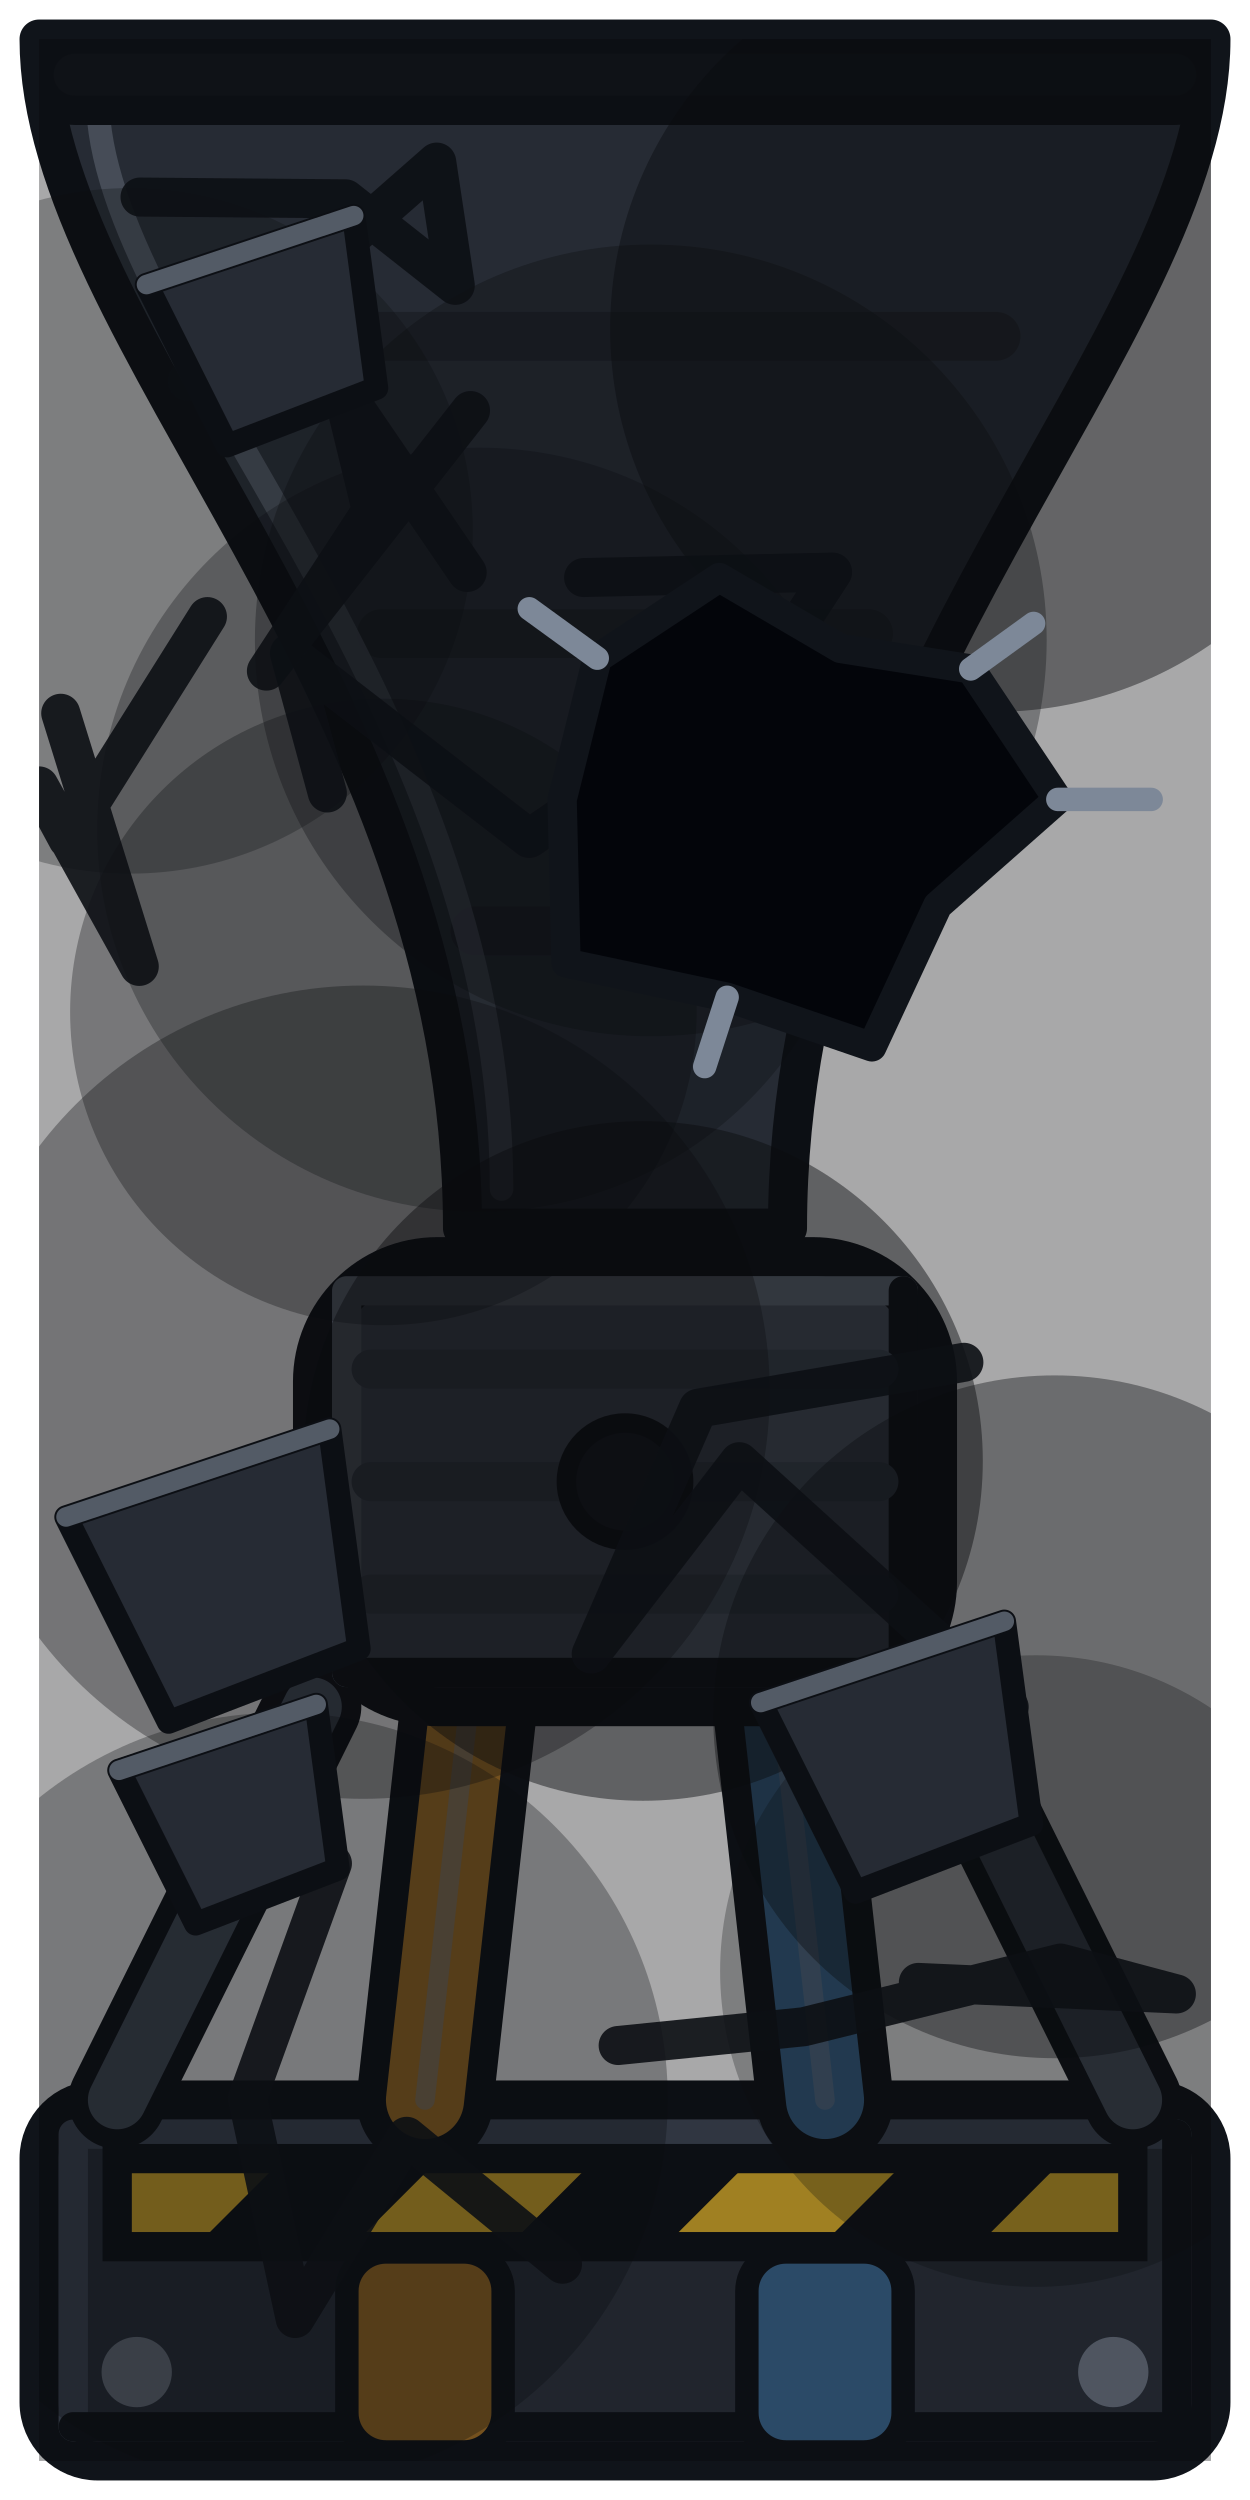
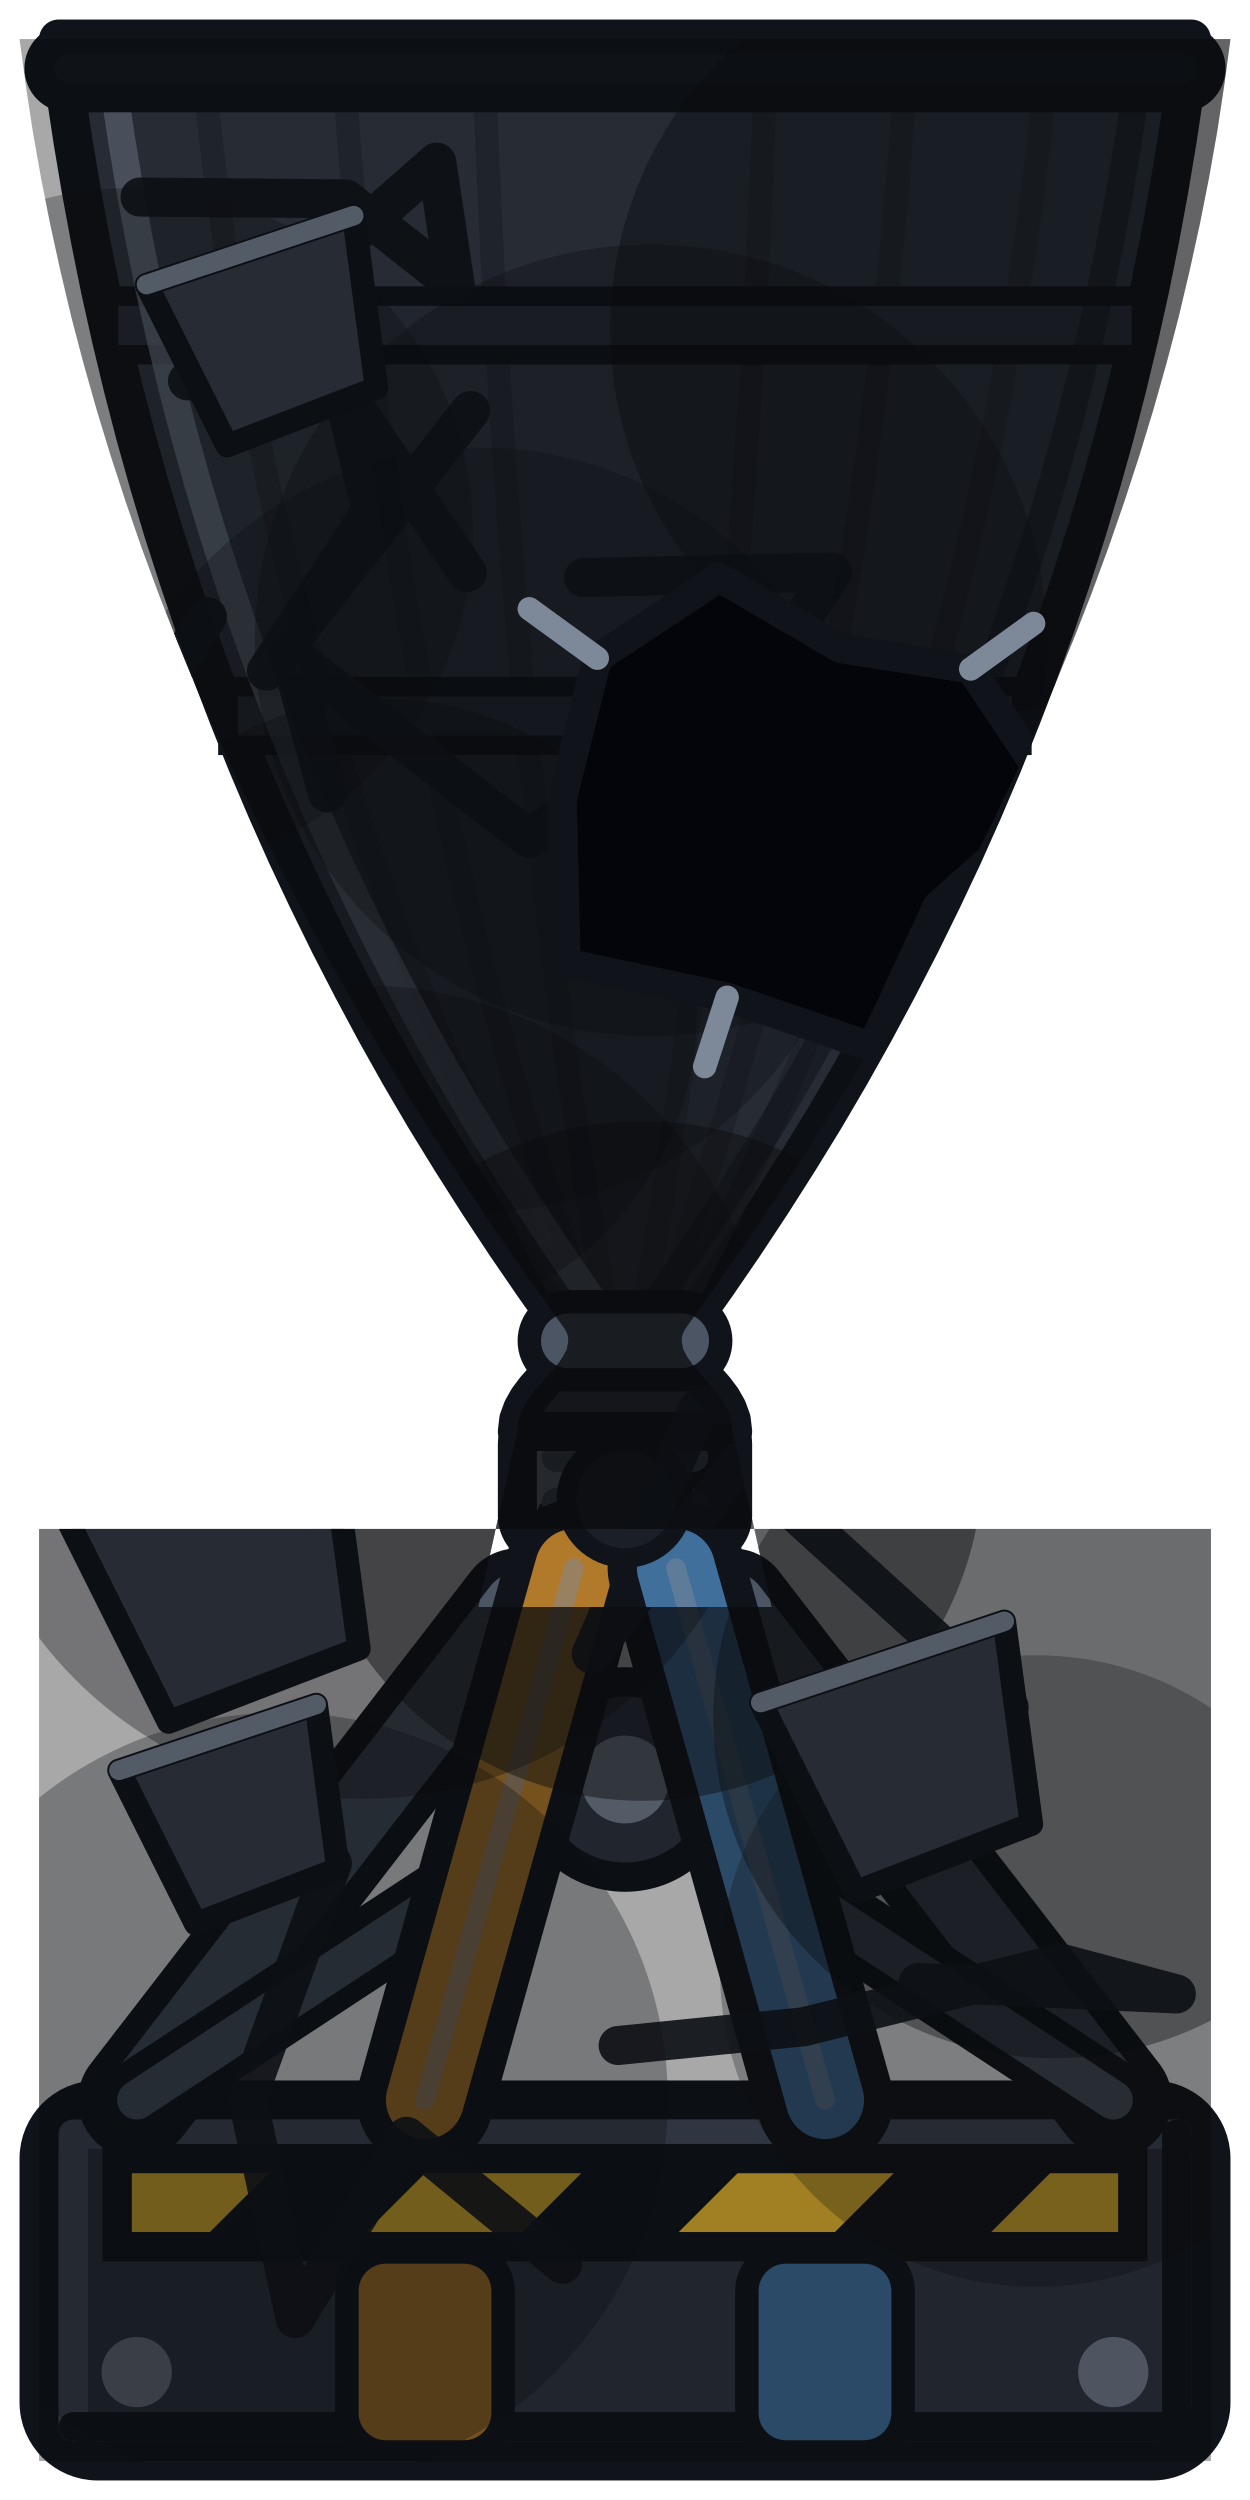
<svg xmlns="http://www.w3.org/2000/svg" width="64" height="128" viewBox="0 0 64 128">
  <defs>
    <radialGradient id="engine_bell_s_throat">
      <stop offset="0" stop-color="#ffffff" stop-opacity="0.95" />
      <stop offset="0.35" stop-color="#9fd8ff" stop-opacity="0.9" />
      <stop offset="1" stop-color="#9fd8ff" stop-opacity="0" />
    </radialGradient>
  </defs>
  <g id="base">
    <rect x="2" y="107.52" width="60" height="18.48" rx="3" fill="#2f3641" stroke="#10141a" stroke-width="2" />
    <path d="M3.75,124.25 L3.75,109.27 L60.25,109.27" fill="none" stroke="#465060" stroke-width="1.5" stroke-linejoin="round" stroke-linecap="round" />
    <path d="M60.25,109.27 L60.25,124.25 L3.75,124.25" fill="none" stroke="#10141a" stroke-width="1.5" stroke-linejoin="round" stroke-linecap="round" />
    <clipPath id="hz_bell_s_6_110">
      <rect x="6" y="110.52" width="52" height="4.51" />
    </clipPath>
    <rect x="6" y="110.52" width="52" height="4.51" fill="#f2c230" />
    <g clip-path="url(#hz_bell_s_6_110)">
      <polygon points="-6,115.03 2,115.03 6.51,110.52 -1.49,110.52" fill="#10141a" />
      <polygon points="10,115.03 18,115.03 22.51,110.52 14.51,110.52" fill="#10141a" />
      <polygon points="26,115.03 34,115.03 38.51,110.52 30.51,110.52" fill="#10141a" />
      <polygon points="42,115.03 50,115.03 54.51,110.52 46.51,110.52" fill="#10141a" />
      <polygon points="58,115.03 66,115.03 70.51,110.52 62.51,110.52" fill="#10141a" />
    </g>
    <rect x="6" y="110.52" width="52" height="4.51" fill="none" stroke="#10141a" stroke-width="1.5" />
    <circle cx="7" cy="121.45" r="1.8" fill="#7d8898" opacity="0.9" />
    <circle cx="57" cy="121.45" r="1.8" fill="#7d8898" opacity="0.9" />
    <rect x="17.76" y="115.3" width="8" height="10.24" rx="2" fill="#b07a2a" stroke="#10141a" stroke-width="1.2" />
    <rect x="38.24" y="115.3" width="8" height="10.24" rx="2" fill="#3f6f9a" stroke="#10141a" stroke-width="1.2" />
-     <line x1="6" y1="107.52" x2="16" y2="87.38" stroke="#10141a" stroke-width="5" stroke-linecap="round" />
-     <line x1="6" y1="107.52" x2="16" y2="87.38" stroke="#4b5563" stroke-width="3" stroke-linecap="round" />
-     <line x1="58" y1="107.52" x2="48" y2="87.38" stroke="#10141a" stroke-width="5" stroke-linecap="round" />
-     <line x1="58" y1="107.52" x2="48" y2="87.38" stroke="#4b5563" stroke-width="3" stroke-linecap="round" />
-     <line x1="24" y1="87.38" x2="21.76" y2="107.52" stroke="#10141a" stroke-width="7" stroke-linecap="round" />
-     <line x1="24" y1="87.38" x2="21.76" y2="107.52" stroke="#b07a2a" stroke-width="4" stroke-linecap="round" />
-     <line x1="24" y1="87.38" x2="21.76" y2="107.52" stroke="#7d8898" stroke-width="1" stroke-linecap="round" opacity="0.5" />
-     <line x1="40" y1="87.38" x2="42.24" y2="107.52" stroke="#10141a" stroke-width="7" stroke-linecap="round" />
-     <line x1="40" y1="87.38" x2="42.24" y2="107.52" stroke="#3f6f9a" stroke-width="4" stroke-linecap="round" />
-     <line x1="40" y1="87.38" x2="42.24" y2="107.52" stroke="#7d8898" stroke-width="1" stroke-linecap="round" opacity="0.5" />
-     <rect x="16" y="64.34" width="32" height="23.04" rx="6.4" fill="#5b6675" stroke="#10141a" stroke-width="2" />
-     <path d="M17.75,85.63 L17.75,66.09 L46.25,66.09" fill="none" stroke="#7d8898" stroke-width="1.5" stroke-linejoin="round" stroke-linecap="round" />
-     <path d="M46.25,66.09 L46.25,85.63 L17.75,85.63" fill="none" stroke="#10141a" stroke-width="1.5" stroke-linejoin="round" stroke-linecap="round" />
-     <line x1="19" y1="70.1" x2="45" y2="70.1" stroke="#4b5563" stroke-width="2" stroke-linecap="round" />
-     <line x1="19" y1="75.86" x2="45" y2="75.86" stroke="#4b5563" stroke-width="2" stroke-linecap="round" />
-     <line x1="19" y1="81.62" x2="45" y2="81.62" stroke="#4b5563" stroke-width="2" stroke-linecap="round" />
-     <path d="M23.68,62.88 C23.68,35.48 2,17.22 2,2 L62,2 C62,17.22 40.32,35.48 40.32,62.88 Z" fill="#373f4b" stroke="#10141a" stroke-width="2" stroke-linejoin="round" stroke-linecap="round" />
-     <line x1="24.32" y1="47.66" x2="39.68" y2="47.66" stroke="#2a3039" stroke-width="2.5" stroke-linecap="round" />
-     <line x1="19.53" y1="32.44" x2="44.47" y2="32.44" stroke="#2a3039" stroke-width="2.5" stroke-linecap="round" />
-     <line x1="13" y1="17.22" x2="51" y2="17.22" stroke="#2a3039" stroke-width="2.5" stroke-linecap="round" />
-     <path d="M25.68,60.88 C25.68,35.48 5,17.22 5,5" fill="none" stroke="#7d8898" stroke-width="1.2" stroke-linejoin="round" stroke-linecap="round" opacity="0.7" />
-     <rect x="2" y="2" width="60" height="3.65" rx="1.83" fill="#14181e" stroke="#10141a" stroke-width="1.5" />
-     <circle cx="32" cy="75.86" r="3" fill="#1b2028" stroke="#10141a" stroke-width="1" />
+     <rect x="26.49" y="72.29" width="11.02" height="6.96" rx="1.65" fill="#5b6675" stroke="#10141a" stroke-width="2" />
+     <path d="M28.24,77.5 L28.24,74.04 L35.76,74.04" fill="none" stroke="#7d8898" stroke-width="1.5" stroke-linejoin="round" stroke-linecap="round" />
+     <path d="M35.76,74.04 L35.76,77.5 L28.24,77.5" fill="none" stroke="#10141a" stroke-width="1.5" stroke-linejoin="round" stroke-linecap="round" />
+     <line x1="28.49" y1="74.61" x2="35.51" y2="74.61" stroke="#4b5563" stroke-width="1.5" stroke-linecap="round" />
+     <line x1="28.49" y1="76.93" x2="35.51" y2="76.93" stroke="#4b5563" stroke-width="1.5" stroke-linecap="round" />
+     <path d="M27.04,79.25 Q27.59,82.28 32,82.28 Q36.41,82.28 36.96,79.25 Z" fill="#465060" stroke="#10141a" stroke-width="1.5" stroke-linejoin="round" stroke-linecap="round" />
+     <path d="M37.51,73.29 L37.44,72.69 L37.24,72.14 L36.95,71.63 L36.59,71.15 L36.2,70.71 L35.82,70.28 L35.46,69.87 L35.17,69.46 L34.97,69.06 L34.9,68.65 L34.91,68.53 L34.92,68.42 L34.95,68.3 L35,68.2 L35.05,68.09 L35.11,68 L36.62,65.88 L38.08,63.75 L39.5,61.6 L40.88,59.43 L42.22,57.25 L43.51,55.05 L44.76,52.82 L45.96,50.58 L47.12,48.33 L48.24,46.05 L49.32,43.76 L50.35,41.45 L51.34,39.12 L52.28,36.77 L53.19,34.4 L54.05,32.02 L54.86,29.62 L55.64,27.2 L56.37,24.76 L57.06,22.3 L57.7,19.83 L58.3,17.33 L58.86,14.82 L59.37,12.29 L59.84,9.75 L60.27,7.18 L60.66,4.6 L61,2 L3,2 L3.34,4.6 L3.73,7.18 L4.16,9.75 L4.63,12.29 L5.14,14.82 L5.7,17.33 L6.3,19.83 L6.94,22.3 L7.63,24.76 L8.36,27.2 L9.14,29.62 L9.95,32.02 L10.81,34.4 L11.72,36.77 L12.66,39.12 L13.65,41.45 L14.68,43.76 L15.76,46.05 L16.88,48.33 L18.04,50.58 L19.24,52.82 L20.49,55.05 L21.78,57.25 L23.12,59.43 L24.5,61.6 L25.92,63.75 L27.38,65.88 L28.89,68 L28.95,68.09 L29,68.2 L29.05,68.3 L29.08,68.42 L29.09,68.53 L29.1,68.65 L29.03,69.06 L28.83,69.46 L28.54,69.87 L28.18,70.28 L27.8,70.71 L27.41,71.15 L27.05,71.63 L26.76,72.14 L26.56,72.69 L26.49,73.29 Z" fill="#373f4b" stroke="#10141a" stroke-width="2" stroke-linejoin="round" stroke-linecap="round" />
+     <path d="M31.27,68.65 L31.27,68.53 L31.27,68.42 L31.26,68.3 L31.25,68.2 L31.24,68.09 L31.22,68 L30.85,65.88 L30.48,63.75 L30.12,61.6 L29.78,59.43 L29.45,57.25 L29.12,55.05 L28.81,52.82 L28.51,50.58 L28.22,48.33 L27.94,46.05 L27.67,43.76 L27.41,41.45 L27.17,39.12 L26.93,36.77 L26.7,34.4 L26.49,32.02 L26.28,29.62 L26.09,27.2 L25.91,24.76 L25.74,22.3 L25.58,19.83 L25.42,17.33 L25.29,14.82 L25.16,12.29 L25.04,9.75 L24.93,7.18 L24.84,4.6 L24.75,2" fill="none" stroke="#2a3039" stroke-width="1.2" stroke-linejoin="round" stroke-linecap="round" opacity="0.8" />
+     <path d="M32.73,68.65 L32.73,68.53 L32.73,68.42 L32.74,68.3 L32.75,68.2 L32.76,68.09 L32.78,68 L33.15,65.88 L33.52,63.75 L33.88,61.6 L34.22,59.43 L34.55,57.25 L34.88,55.05 L35.19,52.82 L35.49,50.58 L35.78,48.33 L36.06,46.05 L36.33,43.76 L36.59,41.45 L36.83,39.12 L37.07,36.77 L37.3,34.4 L37.51,32.02 L37.72,29.62 L37.91,27.2 L38.09,24.76 L38.26,22.3 L38.42,19.83 L38.58,17.33 L38.71,14.82 L38.84,12.29 L38.96,9.75 L39.07,7.18 L39.16,4.6 L39.25,2" fill="none" stroke="#2a3039" stroke-width="1.2" stroke-linejoin="round" stroke-linecap="round" opacity="0.8" />
+     <path d="M30.55,68.65 L30.55,68.53 L30.54,68.42 L30.52,68.3 L30.5,68.2 L30.48,68.09 L30.44,68 L29.69,65.88 L28.96,63.75 L28.25,61.6 L27.56,59.43 L26.89,57.25 L26.25,55.05 L25.62,52.82 L25.02,50.58 L24.44,48.33 L23.88,46.05 L23.34,43.76 L22.83,41.45 L22.33,39.12 L21.86,36.77 L21.41,34.4 L20.98,32.02 L20.57,29.62 L20.18,27.2 L19.82,24.76 L19.47,22.3 L19.15,19.83 L18.85,17.33 L18.57,14.82 L18.31,12.29 L18.08,9.75 L17.86,7.18 L17.67,4.6 L17.5,2" fill="none" stroke="#2a3039" stroke-width="1.2" stroke-linejoin="round" stroke-linecap="round" opacity="0.8" />
+     <path d="M33.45,68.65 L33.45,68.53 L33.46,68.42 L33.48,68.3 L33.5,68.2 L33.52,68.09 L33.56,68 L34.31,65.88 L35.04,63.75 L35.75,61.6 L36.44,59.43 L37.11,57.25 L37.75,55.05 L38.38,52.82 L38.98,50.58 L39.56,48.33 L40.12,46.05 L40.66,43.76 L41.17,41.45 L41.67,39.12 L42.14,36.77 L42.59,34.4 L43.02,32.02 L43.43,29.62 L43.82,27.2 L44.18,24.76 L44.53,22.3 L44.85,19.83 L45.15,17.33 L45.43,14.82 L45.69,12.29 L45.92,9.75 L46.14,7.18 L46.33,4.6 L46.5,2" fill="none" stroke="#2a3039" stroke-width="1.2" stroke-linejoin="round" stroke-linecap="round" opacity="0.8" />
+     <path d="M29.82,68.65 L29.82,68.53 L29.81,68.42 L29.78,68.3 L29.75,68.2 L29.71,68.09 L29.67,68 L28.54,65.88 L27.44,63.75 L26.37,61.6 L25.34,59.43 L24.34,57.25 L23.37,55.05 L22.43,52.82 L21.53,50.58 L20.66,48.33 L19.82,46.05 L19.01,43.76 L18.24,41.45 L17.5,39.12 L16.79,36.77 L16.11,34.4 L15.46,32.02 L14.85,29.62 L14.27,27.2 L13.72,24.76 L13.21,22.3 L12.73,19.83 L12.27,17.33 L11.86,14.82 L11.47,12.29 L11.12,9.75 L10.8,7.18 L10.51,4.6 L10.25,2" fill="none" stroke="#2a3039" stroke-width="1.2" stroke-linejoin="round" stroke-linecap="round" opacity="0.8" />
+     <path d="M34.17,68.65 L34.18,68.53 L34.19,68.42 L34.22,68.3 L34.25,68.2 L34.29,68.09 L34.33,68 L35.46,65.88 L36.56,63.75 L37.63,61.6 L38.66,59.43 L39.66,57.25 L40.63,55.05 L41.57,52.82 L42.47,50.58 L43.34,48.33 L44.18,46.05 L44.99,43.76 L45.76,41.45 L46.5,39.12 L47.21,36.77 L47.89,34.4 L48.54,32.02 L49.15,29.62 L49.73,27.2 L50.28,24.76 L50.79,22.3 L51.27,19.83 L51.73,17.33 L52.14,14.82 L52.53,12.29 L52.88,9.75 L53.2,7.18 L53.49,4.6 L53.75,2" fill="none" stroke="#2a3039" stroke-width="1.2" stroke-linejoin="round" stroke-linecap="round" opacity="0.8" />
+     <rect x="11.67" y="35.16" width="40.65" height="3" fill="#2f3641" stroke="#10141a" stroke-width="1" />
+     <rect x="5.55" y="15.16" width="52.9" height="3" fill="#2f3641" stroke="#10141a" stroke-width="1" />
+     <path d="M31.6,68.65 L31.59,68.53 L31.58,68.42 L31.55,68.3 L31.5,68.2 L31.45,68.09 L31.39,68 L29.88,65.88 L28.42,63.75 L27,61.6 L25.62,59.43 L24.28,57.25 L22.99,55.05 L21.74,52.82 L20.54,50.58 L19.38,48.33 L18.26,46.05 L17.18,43.76 L16.15,41.45 L15.16,39.12 L14.22,36.77 L13.31,34.4 L12.45,32.02 L11.64,29.62 L10.86,27.2 L10.13,24.76 L9.44,22.3 L8.8,19.83 L8.2,17.33 L7.64,14.82 L7.13,12.29 L6.66,9.75 L6.23,7.18 L5.84,4.6 L5.5,2" fill="none" stroke="#7d8898" stroke-width="1.4" stroke-linejoin="round" stroke-linecap="round" opacity="0.75" />
+     <path d="M32.4,68.65 L32.41,68.53 L32.42,68.42 L32.45,68.3 L32.5,68.2 L32.55,68.09 L32.61,68 L34.12,65.88 L35.58,63.75 L37,61.6 L38.38,59.43 L39.72,57.25 L41.01,55.05 L42.26,52.82 L43.46,50.58 L44.62,48.33 L45.74,46.05 L46.82,43.76 L47.85,41.45 L48.84,39.12 L49.78,36.77 L50.69,34.4 L51.55,32.02 L52.36,29.62 L53.14,27.2 L53.87,24.76 L54.56,22.3 L55.2,19.83 L55.8,17.33 L56.36,14.82 L56.87,12.29 L57.34,9.75 L57.77,7.18 L58.16,4.6 L58.5,2" fill="none" stroke="#10141a" stroke-width="1.4" stroke-linejoin="round" stroke-linecap="round" opacity="0.5" />
+     <rect x="27.1" y="66.65" width="9.8" height="4" rx="2" fill="#4b5563" stroke="#10141a" stroke-width="1.2" />
+     <rect x="2" y="2" width="60" height="3" rx="1.5" fill="#14181e" stroke="#10141a" stroke-width="1.5" />
+     <line x1="7" y1="107.52" x2="26.49" y2="82.28" stroke="#10141a" stroke-width="6" stroke-linecap="round" />
+     <line x1="7" y1="107.52" x2="26.49" y2="82.28" stroke="#4b5563" stroke-width="3.5" stroke-linecap="round" />
+     <line x1="7" y1="107.52" x2="32" y2="91.11" stroke="#10141a" stroke-width="4" stroke-linecap="round" />
+     <line x1="7" y1="107.52" x2="32" y2="91.11" stroke="#4b5563" stroke-width="2" stroke-linecap="round" />
+     <line x1="57" y1="107.52" x2="37.51" y2="82.28" stroke="#10141a" stroke-width="6" stroke-linecap="round" />
+     <line x1="57" y1="107.52" x2="37.51" y2="82.28" stroke="#4b5563" stroke-width="3.5" stroke-linecap="round" />
+     <line x1="57" y1="107.52" x2="32" y2="91.11" stroke="#10141a" stroke-width="4" stroke-linecap="round" />
+     <line x1="57" y1="107.52" x2="32" y2="91.11" stroke="#4b5563" stroke-width="2" stroke-linecap="round" />
+     <circle cx="32" cy="91.11" r="5" fill="#2f3641" stroke="#10141a" stroke-width="1.5" />
+     <circle cx="32" cy="91.11" r="2.25" fill="#7d8898" />
+     <line x1="29.39" y1="80.28" x2="21.76" y2="107.52" stroke="#10141a" stroke-width="7" stroke-linecap="round" />
+     <line x1="29.39" y1="80.28" x2="21.76" y2="107.52" stroke="#b07a2a" stroke-width="4" stroke-linecap="round" />
+     <line x1="29.39" y1="80.28" x2="21.76" y2="107.52" stroke="#7d8898" stroke-width="1" stroke-linecap="round" opacity="0.5" />
+     <line x1="34.61" y1="80.28" x2="42.24" y2="107.52" stroke="#10141a" stroke-width="7" stroke-linecap="round" />
+     <line x1="34.61" y1="80.28" x2="42.24" y2="107.52" stroke="#3f6f9a" stroke-width="4" stroke-linecap="round" />
+     <line x1="34.61" y1="80.28" x2="42.24" y2="107.52" stroke="#7d8898" stroke-width="1" stroke-linecap="round" opacity="0.5" />
+     <circle cx="32" cy="76.77" r="3" fill="#1b2028" stroke="#10141a" stroke-width="1" />
    <clipPath id="components_engine_s_clip1">
-       <path d="M2,2 H62 V60.88 L62,126 H2 Z" />
+       <path d="M39.51,82.28 L37.51,73.29 L37.44,72.69 L37.24,72.14 L36.95,71.63 L36.59,71.15 L36.2,70.71 L35.82,70.28 L35.46,69.87 L35.17,69.46 L34.97,69.06 L34.9,68.65 L34.91,68.53 L34.92,68.42 L34.95,68.3 L35,68.2 L35.05,68.09 L35.11,68 L36.79,65.65 L38.41,63.31 L39.99,60.97 L41.51,58.62 L42.99,56.28 L44.41,53.93 L45.78,51.58 L47.11,49.23 L48.38,46.88 L49.6,44.53 L50.77,42.18 L51.9,39.82 L52.97,37.47 L53.99,35.11 L54.96,32.75 L55.88,30.4 L56.75,28.04 L57.57,25.67 L58.34,23.31 L59.06,20.95 L59.73,18.58 L60.35,16.22 L60.91,13.85 L61.43,11.48 L61.9,9.11 L62.32,6.74 L62.68,4.37 L63,2 L1,2 L1.32,4.37 L1.68,6.74 L2.1,9.11 L2.57,11.48 L3.09,13.85 L3.65,16.22 L4.27,18.58 L4.94,20.95 L5.66,23.31 L6.43,25.67 L7.25,28.04 L8.12,30.4 L9.04,32.75 L10.01,35.11 L11.03,37.47 L12.1,39.82 L13.23,42.18 L14.4,44.53 L15.62,46.88 L16.89,49.23 L18.22,51.58 L19.59,53.93 L21.01,56.28 L22.49,58.62 L24.01,60.97 L25.59,63.31 L27.21,65.65 L28.89,68 L28.95,68.09 L29,68.2 L29.05,68.3 L29.08,68.42 L29.09,68.53 L29.1,68.65 L29.03,69.06 L28.83,69.46 L28.54,69.87 L28.18,70.28 L27.8,70.71 L27.41,71.15 L27.05,71.63 L26.76,72.14 L26.56,72.69 L26.49,73.29 L24.49,82.28 Z M2,78.28 H62 V126 H2 Z" />
    </clipPath>
    <g clip-path="url(#components_engine_s_clip1)">
      <circle cx="33.32" cy="32.79" r="20.27" fill="#0b0d10" opacity="0.32" />
      <circle cx="14.39" cy="107.49" r="19.8" fill="#0b0d10" opacity="0.3" />
      <circle cx="6.66" cy="27.18" r="17.55" fill="#0b0d10" opacity="0.27" />
      <circle cx="50.86" cy="16.83" r="19.62" fill="#0b0d10" opacity="0.43" />
      <circle cx="32.92" cy="74.8" r="17.4" fill="#0b0d10" opacity="0.45" />
      <circle cx="53.04" cy="100.92" r="16.17" fill="#0b0d10" opacity="0.27" />
      <circle cx="19.63" cy="51.81" r="16.04" fill="#0b0d10" opacity="0.31" />
      <circle cx="54" cy="87.9" r="17.48" fill="#0b0d10" opacity="0.38" />
      <circle cx="24.54" cy="42.48" r="19.56" fill="#0b0d10" opacity="0.29" />
      <circle cx="18.59" cy="71.28" r="20.82" fill="#0b0d10" opacity="0.33" />
      <path d="M44.74,45.53 L30.77,40.41 L27.1,42.93 L14.82,33.44 L16.76,40.6" fill="none" stroke="#10141a" stroke-width="2" stroke-linejoin="round" stroke-linecap="round" opacity="0.9" />
      <path d="M7.17,10.09 L17.69,10.18 L23.31,14.61 L22.36,8.3 L9.6,19.5" fill="none" stroke="#10141a" stroke-width="2" stroke-linejoin="round" stroke-linecap="round" opacity="0.9" />
      <path d="M47.02,101.5 L60.23,102.09 L54.3,100.51 L41.15,103.77 L31.65,104.73" fill="none" stroke="#10141a" stroke-width="2" stroke-linejoin="round" stroke-linecap="round" opacity="0.9" />
      <path d="M38.47,32.95 L32.68,46.58 L38.02,36.37 L42.63,29.29 L29.88,29.57" fill="none" stroke="#10141a" stroke-width="2" stroke-linejoin="round" stroke-linecap="round" opacity="0.9" />
      <path d="M10.62,31.57 L3.47,42.96 L2,40.24 L7.13,49.48 L3.11,36.52" fill="none" stroke="#10141a" stroke-width="2" stroke-linejoin="round" stroke-linecap="round" opacity="0.9" />
      <path d="M28.8,115.93 L20.82,109.38 L15.11,118.71 L12.67,107.43 L17.02,95.41" fill="none" stroke="#10141a" stroke-width="2" stroke-linejoin="round" stroke-linecap="round" opacity="0.9" />
      <path d="M24.09,21.02 L13.64,34.36 L19.02,26.14 L17.5,19.89 L23.92,29.31" fill="none" stroke="#10141a" stroke-width="2" stroke-linejoin="round" stroke-linecap="round" opacity="0.9" />
      <path d="M49.35,69.75 L35.75,72.1 L30.27,84.68 L37.85,74.84 L51.67,87.4" fill="none" stroke="#10141a" stroke-width="2" stroke-linejoin="round" stroke-linecap="round" opacity="0.9" />
      <polygon points="6.09,90.64 16.19,87.27 17.31,95.69 10.02,98.5" fill="#373f4b" stroke="#10141a" stroke-width="1.2" stroke-linejoin="round" />
      <line x1="6.09" y1="90.64" x2="16.19" y2="87.27" stroke="#7d8898" stroke-width="1" stroke-linecap="round" />
      <polygon points="38.95,87.17 51.42,83.01 52.81,93.4 43.8,96.87" fill="#373f4b" stroke="#10141a" stroke-width="1.2" stroke-linejoin="round" />
      <line x1="38.95" y1="87.17" x2="51.42" y2="83.01" stroke="#7d8898" stroke-width="1" stroke-linecap="round" />
      <polygon points="3.38,77.67 16.88,73.17 18.38,84.42 8.63,88.17" fill="#373f4b" stroke="#10141a" stroke-width="1.2" stroke-linejoin="round" />
      <line x1="3.38" y1="77.67" x2="16.88" y2="73.17" stroke="#7d8898" stroke-width="1" stroke-linecap="round" />
      <polygon points="7.5,14.57 18.11,11.04 19.28,19.87 11.63,22.82" fill="#373f4b" stroke="#10141a" stroke-width="1.2" stroke-linejoin="round" />
      <line x1="7.5" y1="14.57" x2="18.11" y2="11.04" stroke="#7d8898" stroke-width="1" stroke-linecap="round" />
      <rect x="0" y="0" width="64" height="128" fill="#05070a" opacity="0.35" />
      <polygon points="54.16,40.93 48.01,46.36 44.64,53.6 37.23,51.06 28.98,49.31 28.78,40.93 30.58,33.7 36.83,29.57 43.03,33.2 49.7,34.25" fill="#03050a" stroke="#10141a" stroke-width="1.5" stroke-linejoin="round" />
      <line x1="54.16" y1="40.93" x2="58.94" y2="40.93" stroke="#7d8898" stroke-width="1.2" stroke-linecap="round" />
      <line x1="37.23" y1="51.06" x2="36.08" y2="54.61" stroke="#7d8898" stroke-width="1.2" stroke-linecap="round" />
      <line x1="30.58" y1="33.7" x2="27.1" y2="31.17" stroke="#7d8898" stroke-width="1.2" stroke-linecap="round" />
      <line x1="49.7" y1="34.25" x2="52.92" y2="31.92" stroke="#7d8898" stroke-width="1.2" stroke-linecap="round" />
    </g>
  </g>
</svg>
